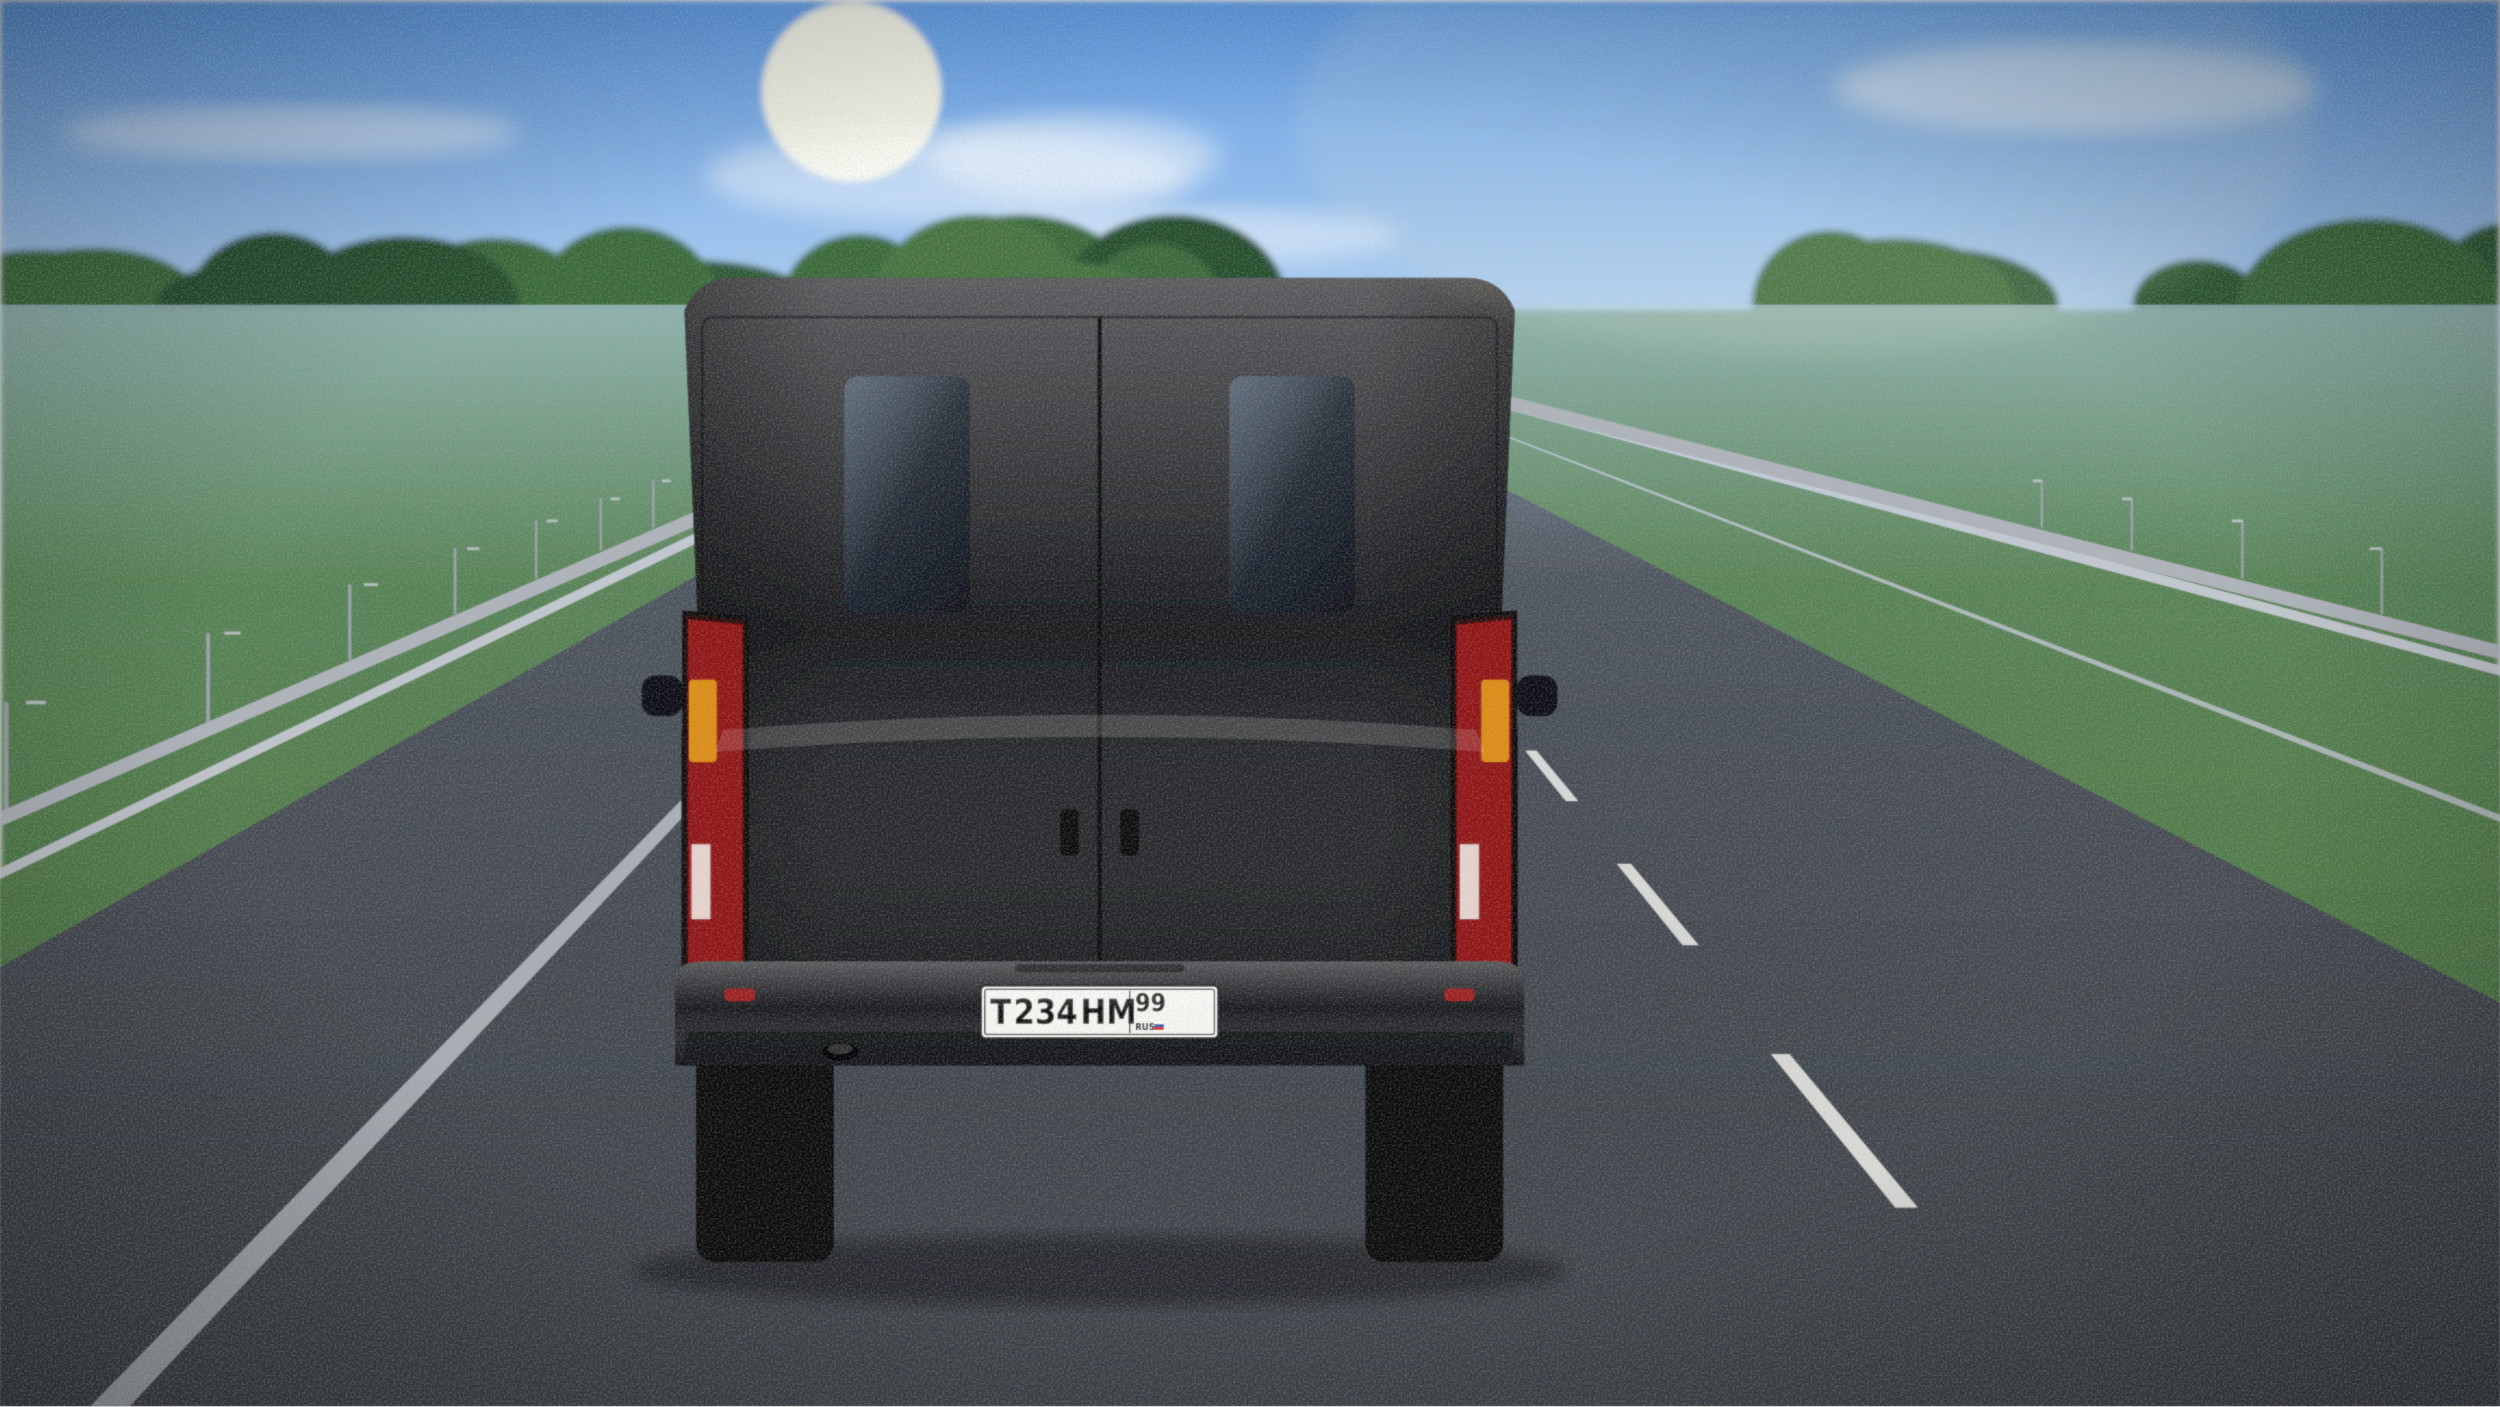
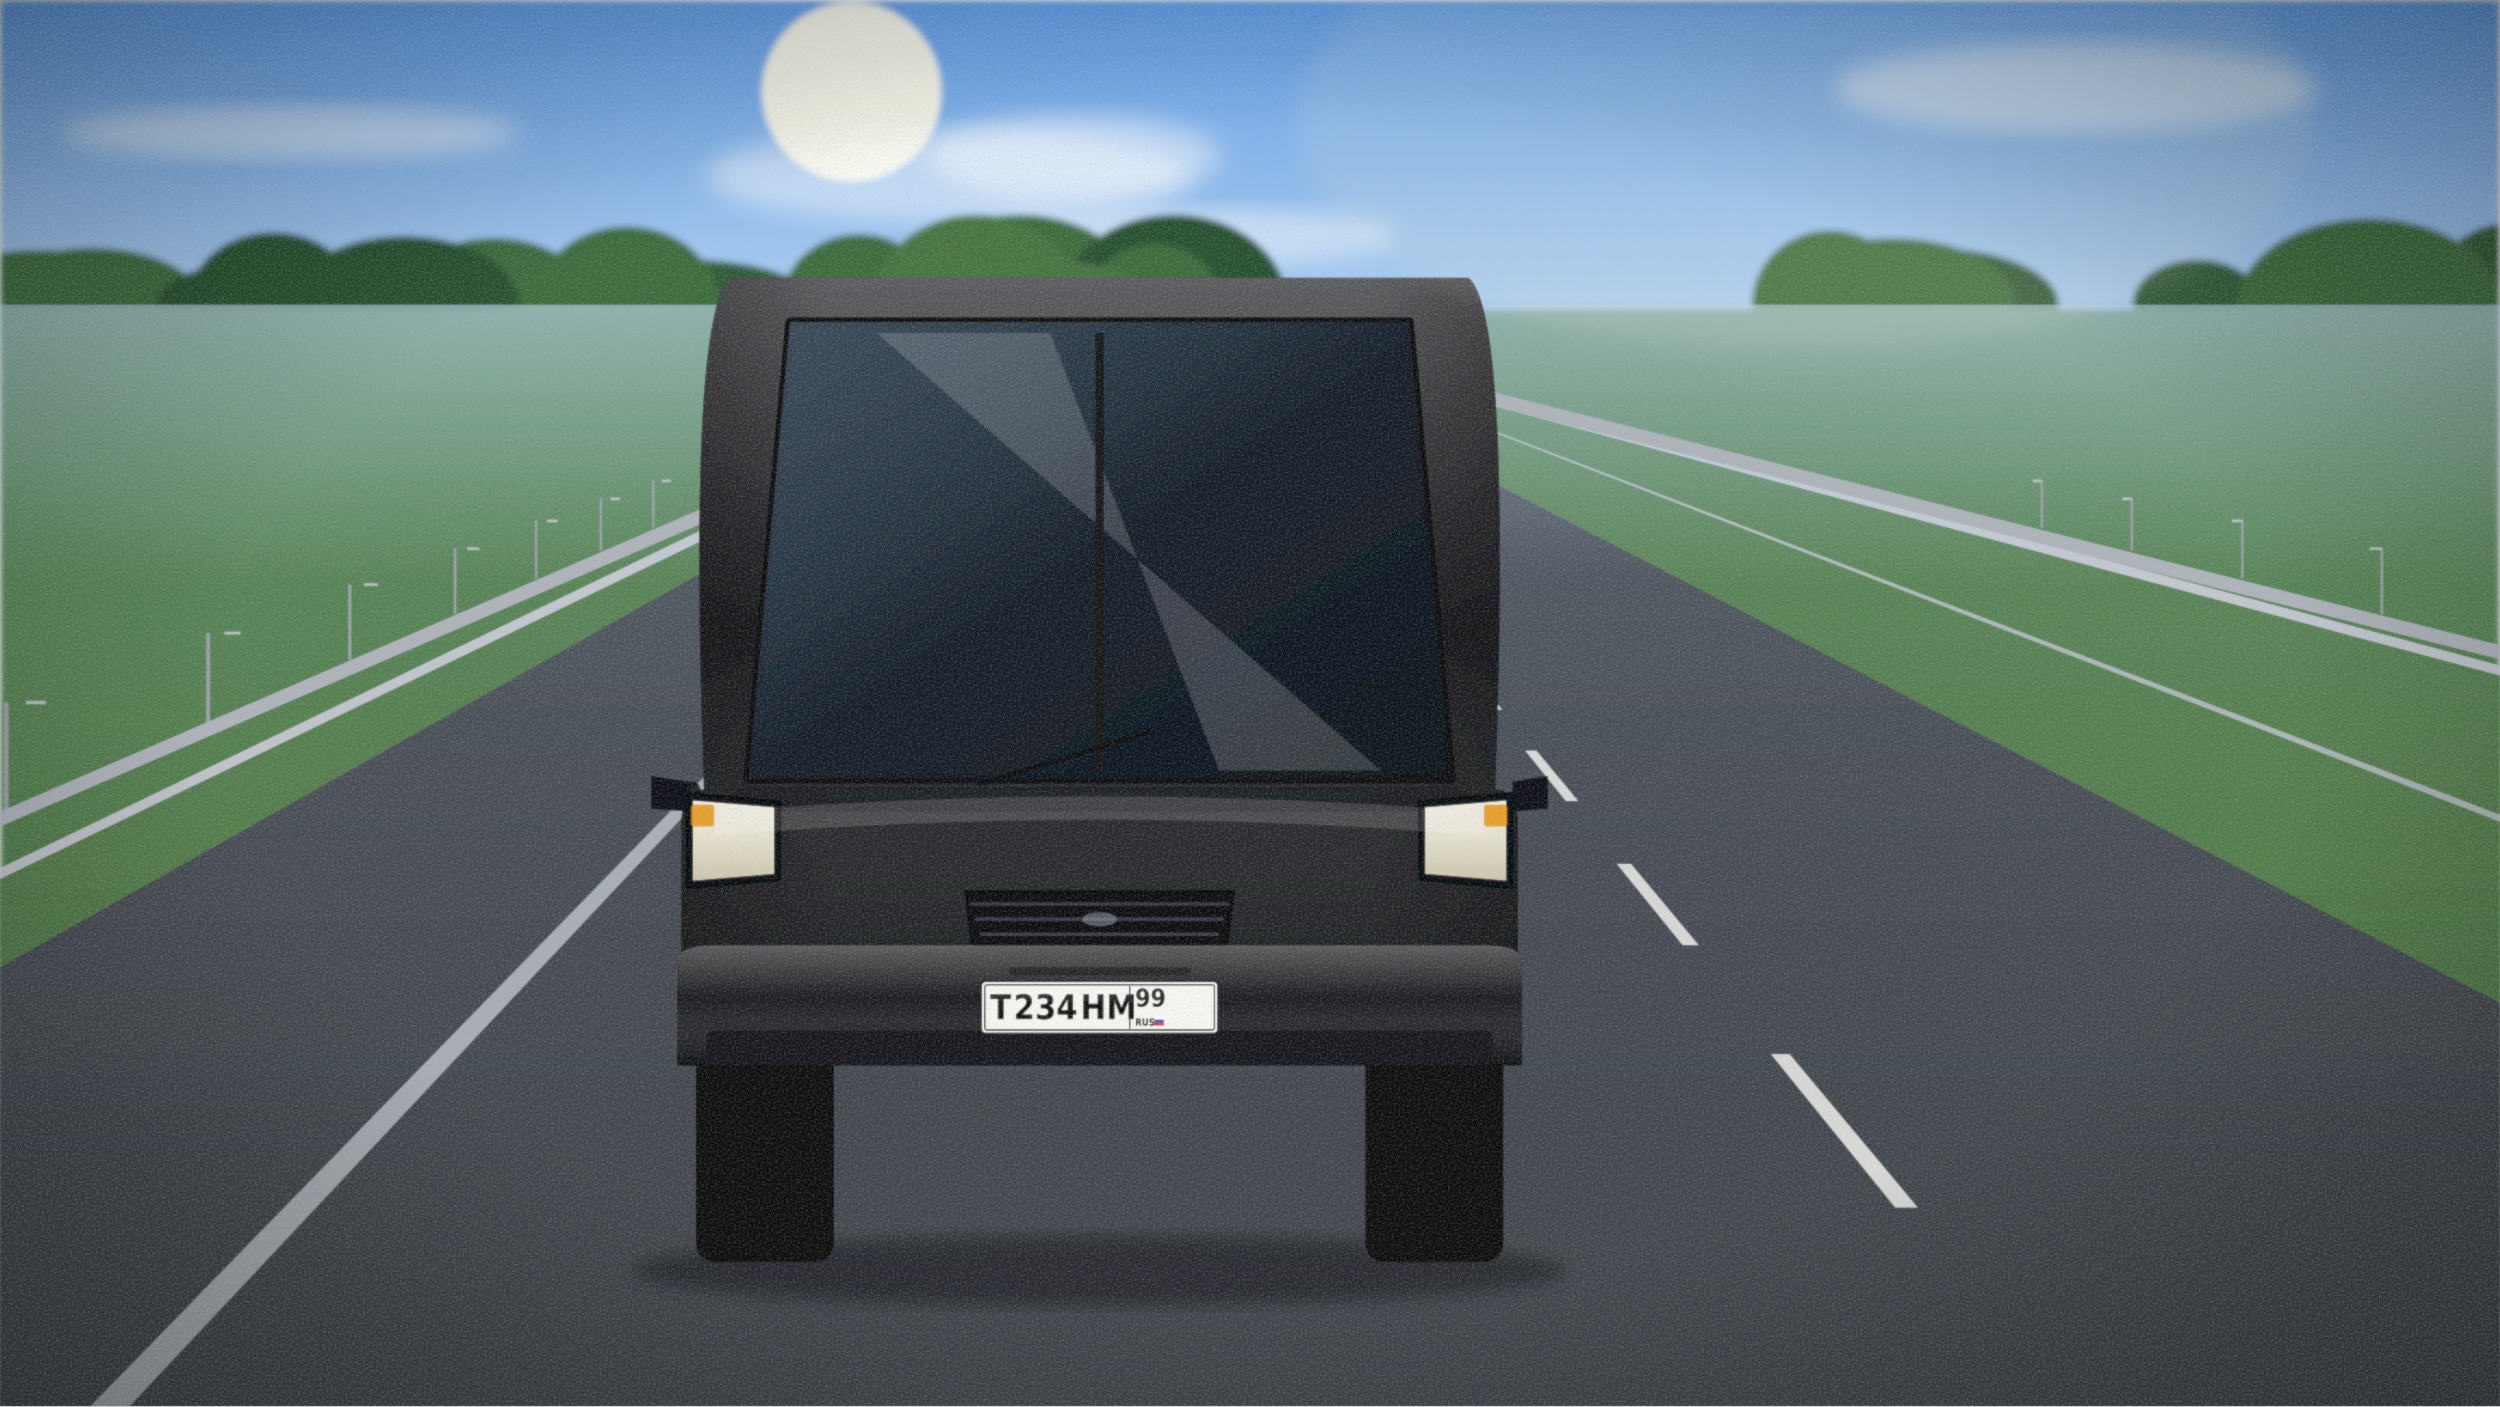
<svg xmlns="http://www.w3.org/2000/svg" viewBox="0 0 1280 720" width="1280" height="720" preserveAspectRatio="xMidYMid slice">
  <defs>
    <linearGradient id="gSky" x1="0" y1="0" x2="0" y2="1">
      <stop offset="0" stop-color="#5d9be6" />
      <stop offset="1" stop-color="#bcd9f5" />
    </linearGradient>
    <linearGradient id="gBodyV" x1="0" y1="0" x2="0" y2="1">
      <stop offset="0" stop-color="#fff" stop-opacity=".30" />
      <stop offset=".45" stop-color="#fff" stop-opacity=".02" />
      <stop offset="1" stop-color="#000" stop-opacity=".38" />
    </linearGradient>
    <linearGradient id="gBodyH" x1="0" y1="0" x2="1" y2="0">
      <stop offset="0" stop-color="#000" stop-opacity=".32" />
      <stop offset=".18" stop-color="#000" stop-opacity="0" />
      <stop offset=".82" stop-color="#000" stop-opacity="0" />
      <stop offset="1" stop-color="#000" stop-opacity=".32" />
    </linearGradient>
    <linearGradient id="gGlass" x1="0" y1="0" x2="1" y2="1">
      <stop offset="0" stop-color="#8fb3d4" stop-opacity="0.34" />
      <stop offset=".5" stop-color="#1a2735" stop-opacity=".55" />
      <stop offset="1" stop-color="#0b1119" stop-opacity=".75" />
    </linearGradient>
    <radialGradient id="gGlow">
      <stop offset="0" stop-color="#ff4a3a" stop-opacity=".95" />
      <stop offset=".45" stop-color="#ff3a2a" stop-opacity=".35" />
      <stop offset="1" stop-color="#ff2a1a" stop-opacity="0" />
    </radialGradient>
+     <radialGradient id="gGlowW">
+       <stop offset="0" stop-color="#fff6d8" stop-opacity=".95" />
+       <stop offset=".5" stop-color="#ffe9b0" stop-opacity=".35" />
+       <stop offset="1" stop-color="#ffe4a0" stop-opacity="0" />
+     </radialGradient>
+     <linearGradient id="gLamp" x1="0" y1="0" x2="0" y2="1">
+       <stop offset="0" stop-color="#fffdf2" />
+       <stop offset=".45" stop-color="#f4f0dc" />
+       <stop offset="1" stop-color="#d9d3b8" />
+     </linearGradient>
+     <linearGradient id="gHood" x1="0" y1="0" x2="0" y2="1">
+       <stop offset="0" stop-color="#fff" stop-opacity=".34" />
+       <stop offset=".45" stop-color="#fff" stop-opacity=".04" />
+       <stop offset="1" stop-color="#000" stop-opacity=".22" />
+     </linearGradient>
    <linearGradient id="gRoadFade" x1="0" y1="0" x2="0" y2="1">
      <stop offset="0" stop-color="#bcd9f5" stop-opacity="0.6" />
      <stop offset=".25" stop-color="#bcd9f5" stop-opacity="0.1" />
      <stop offset="1" stop-color="#000" stop-opacity="0" />
    </linearGradient>
    <linearGradient id="gWet" x1="0" y1="0" x2="0" y2="1">
      <stop offset="0" stop-color="#cfd8e6" stop-opacity=".0" />
      <stop offset=".5" stop-color="#cfd8e6" stop-opacity=".22" />
      <stop offset="1" stop-color="#cfd8e6" stop-opacity=".05" />
    </linearGradient>
    <linearGradient id="gFog" x1="0" y1="0" x2="0" y2="1">
      <stop offset="0" stop-color="#d7dadd" stop-opacity=".75" />
      <stop offset=".6" stop-color="#d7dadd" stop-opacity=".42" />
      <stop offset="1" stop-color="#d7dadd" stop-opacity=".18" />
    </linearGradient>
    <radialGradient id="gVig" cx=".5" cy=".5" r=".75">
      <stop offset=".55" stop-color="#000" stop-opacity="0" />
      <stop offset="1" stop-color="#000" stop-opacity="0.42" />
    </radialGradient>
    <filter id="fBlur6">
      <feGaussianBlur stdDeviation="6" />
    </filter>
    <filter id="fBlur2" filterUnits="userSpaceOnUse" x="0" y="0" width="1280" height="720">
      <feGaussianBlur stdDeviation="1.6" />
    </filter>
    <filter id="fSoft" filterUnits="userSpaceOnUse" x="0" y="0" width="1280" height="720">
      <feGaussianBlur stdDeviation="0.55" />
    </filter>
    <filter id="fNoise" x="0" y="0" width="100%" height="100%">
      <feTurbulence type="fractalNoise" baseFrequency="0.9" numOctaves="2" seed="932" />
      <feColorMatrix type="matrix" values="0 0 0 0 0.5 0 0 0 0 0.5 0 0 0 0 0.5 1.6 0 0 0 -0.62" />
    </filter>
  </defs>
  <g filter="url(#fSoft)">
    <g filter="url(#fBlur2)">
      <rect x="0" y="0" width="1280" height="190" fill="url(#gSky)" />
      <circle cx="436" cy="47" r="46" fill="#fffbe6" opacity=".9" />
      <circle cx="709" cy="53" r="2" fill="#fff" opacity="0" />
      <ellipse cx="550" cy="80" rx="75" ry="22" fill="#fff" opacity="0.45" filter="url(#fBlur6)" />
      <ellipse cx="1063" cy="45" rx="124" ry="23" fill="#fff" opacity="0.45" filter="url(#fBlur6)" />
      <ellipse cx="607" cy="121" rx="109" ry="15" fill="#fff" opacity="0.45" filter="url(#fBlur6)" />
      <ellipse cx="149" cy="68" rx="117" ry="14" fill="#fff" opacity="0.45" filter="url(#fBlur6)" />
      <ellipse cx="485" cy="90" rx="124" ry="24" fill="#fff" opacity="0.45" filter="url(#fBlur6)" />
      <ellipse cx="937" cy="156" rx="40" ry="38" fill="#3a6a3a" />
      <ellipse cx="593" cy="156" rx="49" ry="38" fill="#2f5a35" />
      <ellipse cx="19" cy="156" rx="58" ry="28" fill="#3a6a3a" />
      <ellipse cx="352" cy="156" rx="66" ry="23" fill="#2f5a35" />
      <ellipse cx="1197" cy="156" rx="55" ry="31" fill="#46733f" />
      <ellipse cx="1125" cy="156" rx="33" ry="23" fill="#2f5a35" />
      <ellipse cx="440" cy="156" rx="40" ry="36" fill="#3a6a3a" />
      <ellipse cx="989" cy="156" rx="65" ry="29" fill="#2f5a35" />
      <ellipse cx="522" cy="156" rx="63" ry="46" fill="#3a6a3a" />
      <ellipse cx="969" cy="156" rx="63" ry="34" fill="#3a6a3a" />
      <ellipse cx="1241" cy="156" rx="67" ry="29" fill="#2f5a35" />
      <ellipse cx="135" cy="156" rx="33" ry="35" fill="#46733f" />
      <ellipse cx="149" cy="156" rx="38" ry="32" fill="#3a6a3a" />
      <ellipse cx="47" cy="156" rx="57" ry="29" fill="#3a6a3a" />
      <ellipse cx="601" cy="156" rx="58" ry="46" fill="#27502f" />
      <ellipse cx="321" cy="156" rx="47" ry="40" fill="#3a6a3a" />
      <ellipse cx="1286" cy="156" rx="43" ry="42" fill="#2f5a35" />
      <ellipse cx="253" cy="156" rx="50" ry="34" fill="#3a6a3a" />
      <ellipse cx="500" cy="156" rx="53" ry="46" fill="#46733f" />
      <ellipse cx="207" cy="156" rx="59" ry="35" fill="#27502f" />
      <ellipse cx="591" cy="156" rx="34" ry="31" fill="#3a6a3a" />
      <ellipse cx="1209" cy="156" rx="35" ry="23" fill="#3a6a3a" />
      <ellipse cx="131" cy="156" rx="51" ry="22" fill="#27502f" />
      <ellipse cx="1213" cy="156" rx="67" ry="44" fill="#3a6a3a" />
      <ellipse cx="530" cy="156" rx="64" ry="23" fill="#46733f" />
      <ellipse cx="140" cy="156" rx="44" ry="37" fill="#27502f" />
      <rect x="0" y="158" width="1280" height="720" fill="#4e7a45" />
    </g>
    <polygon points="596,160 1680,720 -400,720" fill="#43474e" />
    <polygon points="596,160 -565.8,720 -400,720" fill="#4f7a45" />
    <polygon points="596,160 2685.3,720 1680,720" fill="#4f7a45" />
    <line x1="596" y1="160" x2="-565.8" y2="720" stroke="#c3c6cb" stroke-width="5" />
    <line x1="596" y1="160" x2="2685.3" y2="720" stroke="#c3c6cb" stroke-width="5" />
    <polygon points="590.2,162 590.3,162 66.3,720 46.3,720" fill="#bdc2c8" opacity="0.85" />
    <polygon points="611.5,162 611.7,162 2073.1,720 2053.1,720" fill="#bdc2c8" opacity="0.85" />
    <polygon points="906.7,539.7 916.2,539.7 981.9,618.3 970.4,618.3" fill="#f2f2ee" opacity="0.88" />
    <polygon points="827.8,442.3 835,442.3 869.7,483.9 861.5,483.9" fill="#f2f2ee" opacity="0.88" />
    <polygon points="780.9,384.3 786.6,384.3 808,410.1 801.7,410.1" fill="#f2f2ee" opacity="0.88" />
    <polygon points="749.8,345.9 754.5,345.9 769.1,363.4 763.9,363.4" fill="#f2f2ee" opacity="0.88" />
    <polygon points="727.6,318.5 731.7,318.5 742.2,331.2 737.8,331.2" fill="#f2f2ee" opacity="0.88" />
    <polygon points="711,298.1 714.6,298.1 722.5,307.6 718.8,307.6" fill="#f2f2ee" opacity="0.88" />
    <polygon points="698.2,282.2 701.3,282.2 707.5,289.6 704.2,289.6" fill="#f2f2ee" opacity="0.88" />
    <polygon points="687.9,269.5 690.7,269.5 695.7,275.5 692.8,275.5" fill="#f2f2ee" opacity="0.88" />
    <polygon points="679.5,259.1 682.1,259.1 686.2,264 683.5,264" fill="#f2f2ee" opacity="0.88" />
    <polygon points="672.5,250.5 674.9,250.5 678.3,254.6 675.8,254.6" fill="#f2f2ee" opacity="0.88" />
    <polygon points="666.6,243.2 668.8,243.2 671.7,246.7 669.4,246.7" fill="#f2f2ee" opacity="0.88" />
    <polygon points="661.5,236.9 663.5,236.9 666.1,239.9 664,239.9" fill="#f2f2ee" opacity="0.88" />
    <polygon points="657.1,231.5 659,231.5 661.2,234.1 659.3,234.1" fill="#f2f2ee" opacity="0.88" />
    <polygon points="653.3,226.8 655.1,226.8 657,229.1 655.2,229.1" fill="#f2f2ee" opacity="0.88" />
    <polygon points="649.9,222.6 651.6,222.6 653.3,224.6 651.6,224.6" fill="#f2f2ee" opacity="0.88" />
    <rect x="0" y="156" width="1280" height="564" fill="url(#gRoadFade)" />
    <rect x="2.1" y="359.7" width="2.3" height="55" fill="#9aa0a8" />
    <rect x="13.3" y="358.8" width="10.1" height="1.8" fill="#c9ced4" opacity="0.8" />
    <rect x="105.6" y="324.2" width="1.9" height="45.5" fill="#9aa0a8" />
    <rect x="114.9" y="323.4" width="8.3" height="1.5" fill="#c9ced4" opacity="0.8" />
    <rect x="178.3" y="299.2" width="1.6" height="38.7" fill="#9aa0a8" />
    <rect x="186.3" y="298.6" width="7.1" height="1.4" fill="#c9ced4" opacity="0.8" />
    <rect x="232.3" y="280.7" width="1.4" height="33.7" fill="#9aa0a8" />
    <rect x="239.2" y="280.2" width="6.2" height="1.4" fill="#c9ced4" opacity="0.8" />
    <rect x="273.9" y="266.4" width="1.2" height="29.9" fill="#9aa0a8" />
    <rect x="280" y="266" width="5.5" height="1.4" fill="#c9ced4" opacity="0.8" />
    <rect x="307" y="255.1" width="1.2" height="26.8" fill="#9aa0a8" />
    <rect x="312.5" y="254.7" width="4.9" height="1.4" fill="#c9ced4" opacity="0.8" />
    <rect x="333.9" y="245.9" width="1.2" height="24.3" fill="#9aa0a8" />
    <rect x="338.9" y="245.5" width="4.5" height="1.4" fill="#c9ced4" opacity="0.8" />
    <rect x="1311.2" y="299.2" width="1.6" height="38.7" fill="#9aa0a8" />
    <rect x="1304.9" y="298.6" width="7.1" height="1.4" fill="#c9ced4" opacity="0.8" />
    <rect x="1218.8" y="280.7" width="1.4" height="33.7" fill="#9aa0a8" />
    <rect x="1213.3" y="280.2" width="6.2" height="1.4" fill="#c9ced4" opacity="0.8" />
    <rect x="1147.5" y="266.4" width="1.2" height="29.9" fill="#9aa0a8" />
    <rect x="1142.7" y="266" width="5.5" height="1.4" fill="#c9ced4" opacity="0.8" />
    <rect x="1090.9" y="255.1" width="1.2" height="26.8" fill="#9aa0a8" />
    <rect x="1086.6" y="254.7" width="4.9" height="1.4" fill="#c9ced4" opacity="0.8" />
    <rect x="1044.8" y="245.9" width="1.2" height="24.3" fill="#9aa0a8" />
    <rect x="1040.9" y="245.5" width="4.5" height="1.4" fill="#c9ced4" opacity="0.8" />
    <line x1="596" y1="162" x2="-696.2" y2="720" stroke="#aeb3ba" stroke-width="7" />
    <line x1="596" y1="162" x2="2815.7" y2="720" stroke="#aeb3ba" stroke-width="7" />
    <g transform="translate(683.6 207.2)">
      <ellipse cx="0" cy="3" rx="20" ry="2.6" fill="#000" opacity=".33" />
      <rect x="-17.8" y="-15.7" width="35.6" height="11.2" rx="1.4" fill="#e4e5e8" />
      <path d="M -14.3 -15.7 L -10.7 -26.6 L 10.7 -26.6 L 14.3 -15.7 Z" fill="#d2d3d5" />
      <path d="M -11.4 -16.8 L -9.3 -25.2 L 9.3 -25.2 L 11.4 -16.8 Z" fill="#0f1620" />
-       <rect x="-17.1" y="-14" width="6.1" height="2.8" fill="#c4261f" />
-       <rect x="11" y="-14" width="6.1" height="2.8" fill="#c4261f" />
+       <rect x="-17.1" y="-14" width="6.1" height="2.8" fill="#f2f0e2" opacity=".95" />
+       <rect x="11" y="-14" width="6.1" height="2.8" fill="#f2f0e2" opacity=".95" />
      <rect x="-16.4" y="-5.6" width="32.8" height="1.7" fill="#7d7e80" />
      <rect x="-3.6" y="-10.1" width="7.1" height="2" fill="#e9e9e4" />
      <rect x="-15.7" y="-4.5" width="4.3" height="4.5" fill="#0d0d0d" />
      <rect x="11.4" y="-4.5" width="4.3" height="4.5" fill="#0d0d0d" />
    </g>
    <g transform="translate(675.1 202.2)">
      <ellipse cx="0" cy="3" rx="14.9" ry="2.5" fill="#000" opacity=".33" />
      <rect x="-13.3" y="-12.3" width="26.6" height="8.8" rx="1.1" fill="#a31f24" />
      <path d="M -10.6 -12.3 L -8 -20.9 L 8 -20.9 L 10.6 -12.3 Z" fill="#961d21" />
      <path d="M -8.5 -13.2 L -6.9 -19.8 L 6.9 -19.8 L 8.5 -13.2 Z" fill="#0f1620" />
-       <rect x="-12.8" y="-11" width="4.5" height="2.2" fill="#c4261f" />
-       <rect x="8.2" y="-11" width="4.5" height="2.2" fill="#c4261f" />
+       <rect x="-12.8" y="-11" width="4.5" height="2.2" fill="#f2f0e2" opacity=".95" />
+       <rect x="8.2" y="-11" width="4.5" height="2.2" fill="#f2f0e2" opacity=".95" />
      <rect x="-12.2" y="-4.4" width="24.5" height="1.3" fill="#5a1114" />
      <rect x="-2.7" y="-7.9" width="5.3" height="1.5" fill="#e9e9e4" />
      <rect x="-11.7" y="-3.5" width="3.2" height="3.5" fill="#0d0d0d" />
      <rect x="8.5" y="-3.5" width="3.2" height="3.5" fill="#0d0d0d" />
    </g>
    <g transform="translate(563 646.2) scale(0.7)">
      <ellipse cx="0" cy="6" rx="342.7" ry="26" fill="#000" opacity="0.38" filter="url(#fBlur6)" />
      <rect x="-295.3" y="-166" width="101" height="166" rx="14" fill="#0d0d0d" />
      <rect x="-289.3" y="-160" width="89" height="10" rx="5" fill="#242424" opacity=".7" />
      <rect x="194.3" y="-166" width="101" height="166" rx="14" fill="#0d0d0d" />
      <rect x="200.3" y="-160" width="89" height="10" rx="5" fill="#242424" opacity=".7" />
-       <path d="M -306 -144 L -306 -383.2 Q -306 -403.2 -292 -421.2 L -303.8 -696 Q -293.8 -720 -267.8 -720 L 267.8 -720 Q 293.8 -720 303.8 -696 L 292 -421.2 Q 306 -403.2 306 -383.2 L 306 -144 Z" fill="#15161A" />
-       <path d="M -306 -144 L -306 -383.2 Q -306 -403.2 -292 -421.2 L -303.8 -696 Q -293.8 -720 -267.8 -720 L 267.8 -720 Q 293.8 -720 303.8 -696 L 292 -421.2 Q 306 -403.2 306 -383.2 L 306 -144 Z" fill="url(#gBodyV)" />
-       <path d="M -306 -144 L -306 -383.2 Q -306 -403.2 -292 -421.2 L -303.8 -696 Q -293.8 -720 -267.8 -720 L 267.8 -720 Q 293.8 -720 303.8 -696 L 292 -421.2 Q 306 -403.2 306 -383.2 L 306 -144 Z" fill="url(#gBodyH)" />
-       <rect x="-186.7" y="-648" width="91.8" height="172.8" rx="10" fill="url(#gGlass)" />
-       <rect x="94.9" y="-648" width="91.8" height="172.8" rx="10" fill="url(#gGlass)" />
-       <rect x="-335" y="-429.2" width="30" height="30" rx="10" fill="#101114" />
-       <rect x="-330" y="-423.2" width="20" height="18" rx="7" fill="#0b0e12" opacity=".8" />
-       <rect x="305" y="-429.2" width="30" height="30" rx="10" fill="#101114" />
-       <rect x="310" y="-423.2" width="20" height="18" rx="7" fill="#0b0e12" opacity=".8" />
-       <line x1="0" y1="-691.2" x2="0" y2="-220" stroke="#0c0d0f" stroke-width="3" />
-       <rect x="-29" y="-331.2" width="14" height="34" rx="4" fill="#0c0d0f" />
-       <rect x="15" y="-331.2" width="14" height="34" rx="4" fill="#0c0d0f" />
-       <rect x="-290.7" y="-691.2" width="581.4" height="471.2" rx="8" fill="none" stroke="#0c0d0f" stroke-width="2" opacity=".5" />
-       <path d="M -304 -475.2 L -258.1 -471.2 L -258.1 -205.6 L -304 -201.6 Z" fill="#2a0707" stroke="#0a0a0a" stroke-width="3" stroke-linejoin="round" />
-       <path d="M -301 -470.2 L -261.1 -466.2 L -261.1 -210.6 L -301 -206.6 Z" fill="#9c1414" opacity="0.9" stroke-linejoin="round" />
-       <rect x="-300.3" y="-426" width="20.2" height="60.2" rx="3" fill="#e69a1a" opacity=".9" />
-       <rect x="-298.5" y="-305.6" width="13.8" height="54.7" fill="#f4f4ee" opacity=".85" />
-       <path d="M 304 -475.2 L 258.1 -471.2 L 258.1 -205.6 L 304 -201.6 Z" fill="#2a0707" stroke="#0a0a0a" stroke-width="3" stroke-linejoin="round" />
-       <path d="M 301 -470.2 L 261.1 -466.2 L 261.1 -210.6 L 301 -206.6 Z" fill="#9c1414" opacity="0.9" stroke-linejoin="round" />
-       <rect x="279.2" y="-426" width="20.2" height="60.2" rx="3" fill="#e69a1a" opacity=".9" />
-       <rect x="263.6" y="-305.6" width="13.8" height="54.7" fill="#f4f4ee" opacity=".85" />
-       <path d="M -310.6 -144 L -310.6 -206 Q -310.6 -220 -287.6 -220 L 287.6 -220 Q 310.6 -220 310.6 -206 L 310.6 -144 Z" fill="#15161A" />
-       <path d="M -310.6 -144 L -310.6 -206 Q -310.6 -220 -287.6 -220 L 287.6 -220 Q 310.6 -220 310.6 -206 L 310.6 -144 Z" fill="url(#gBodyV)" />
-       <path d="M -302.9 -144 L -302.9 -168.5 L 302.9 -168.5 L 302.9 -144 Z" fill="#17181b" opacity=".88" />
-       <rect x="-274.2" y="-200" width="22" height="9" rx="3" fill="#b3201f" opacity=".85" />
-       <rect x="252.2" y="-200" width="22" height="9" rx="3" fill="#b3201f" opacity=".85" />
-       <ellipse cx="-189.7" cy="-154" rx="13" ry="7" fill="#050505" />
-       <ellipse cx="-189.7" cy="-156" rx="9" ry="4" fill="#5b5b5b" opacity=".5" />
-       <g transform="translate(0 -183)">
+       <path d="M -306 -144 L -306 -319.6 Q -306 -345.6 -290 -345.6 L -289.4 -345.6 Q -301.8 -694 -269.8 -720 L 269.8 -720 Q 301.8 -694 289.4 -345.6 L 290 -345.6 Q 306 -345.6 306 -319.6 L 306 -144 Z" fill="#15161A" />
+       <path d="M -306 -144 L -306 -319.6 Q -306 -345.6 -290 -345.6 L -289.4 -345.6 Q -301.8 -694 -269.8 -720 L 269.8 -720 Q 301.8 -694 289.4 -345.6 L 290 -345.6 Q 306 -345.6 306 -319.6 L 306 -144 Z" fill="url(#gBodyV)" />
+       <path d="M -306 -144 L -306 -319.6 Q -306 -345.6 -290 -345.6 L -289.4 -345.6 Q -301.8 -694 -269.8 -720 L 269.8 -720 Q 301.8 -694 289.4 -345.6 L 290 -345.6 Q 306 -345.6 306 -319.6 L 306 -144 Z" fill="url(#gBodyH)" />
+       <path d="M -257 -353.6 L -226.4 -687.6 L 226.4 -687.6 L 257 -353.6 Z" fill="#0c1218" stroke="#0c0d0f" stroke-width="7" stroke-linejoin="round" />
+       <path d="M -257 -353.6 L -226.4 -687.6 L 226.4 -687.6 L 257 -353.6 Z" fill="url(#gGlass)" />
+       <path d="M -163 -679.6 L -36.2 -679.6 L 87.4 -359.6 L 205.6 -359.6 Z" fill="#fff" opacity="0.17" />
+       <line x1="0" y1="-679.6" x2="0" y2="-357.6" stroke="#121317" stroke-width="6" />
+       <path d="M -87.4 -349.6 L 36 -387.6" stroke="#05080b" stroke-width="3.4" stroke-linecap="round" opacity=".8" />
+       <path d="M -261 -347.6 L 261 -347.6 L 289.4 -329.6 L -289.4 -329.6 Z" fill="#14161a" opacity=".55" />
+       <path d="M -302 -351.6 L -328 -355.6 L -328 -331.6 L -302 -329.6 Z" fill="#101114" />
+       <rect x="-310" y="-351.6" width="18" height="16" rx="6" fill="#0b0e12" opacity=".85" />
+       <path d="M 302 -351.6 L 328 -355.6 L 328 -331.6 L 302 -329.6 Z" fill="#101114" />
+       <rect x="310" y="-351.6" width="18" height="16" rx="6" fill="#0b0e12" opacity=".85" />
+       <path d="M -301.4 -342.6 L -234.1 -336.6 L -234.1 -280 L -301.4 -274 Z" fill="#0e1014" stroke="#05070a" stroke-width="2.5" stroke-linejoin="round" />
+       <path d="M -297.4 -337.6 L -238.1 -332.6 L -238.1 -284 L -297.4 -279 Z" fill="url(#gLamp)" opacity="0.93" stroke-linejoin="round" />
+       <rect x="-298.7" y="-334.6" width="16.8" height="16" rx="2" fill="#e69a1a" opacity=".92" />
+       <path d="M 301.4 -342.6 L 234.1 -336.6 L 234.1 -280 L 301.4 -274 Z" fill="#0e1014" stroke="#05070a" stroke-width="2.5" stroke-linejoin="round" />
+       <path d="M 297.4 -337.6 L 238.1 -332.6 L 238.1 -284 L 297.4 -279 Z" fill="url(#gLamp)" opacity="0.93" stroke-linejoin="round" />
+       <rect x="281.2" y="-334.6" width="16.8" height="16" rx="2" fill="#e69a1a" opacity=".92" />
+       <path d="M -97.9 -271 L 97.9 -271 L 93 -230.7 L -93 -230.7 Z" fill="#0b0d11" stroke="#05070a" stroke-width="2" />
+       <line x1="-94.5" y1="-261.9" x2="94.5" y2="-261.9" stroke="#454b55" stroke-width="2.4" opacity=".75" />
+       <line x1="-91.1" y1="-250.8" x2="91.1" y2="-250.8" stroke="#454b55" stroke-width="2.4" opacity=".75" />
+       <line x1="-87.6" y1="-239.8" x2="87.6" y2="-239.8" stroke="#454b55" stroke-width="2.4" opacity=".75" />
+       <ellipse cx="0" cy="-250.8" rx="12.7" ry="5.1" fill="#9aa3ae" opacity=".5" />
+       <path d="M -309.1 -144 L -309.1 -219.7 Q -309.1 -231.7 -281.5 -231.7 L 281.5 -231.7 Q 309.1 -231.7 309.1 -219.7 L 309.1 -144 Z" fill="#15161A" />
+       <path d="M -309.1 -144 L -309.1 -219.7 Q -309.1 -231.7 -281.5 -231.7 L 281.5 -231.7 Q 309.1 -231.7 309.1 -219.7 L 309.1 -144 Z" fill="url(#gBodyV)" />
+       <rect x="-287.6" y="-169.4" width="575.3" height="25.4" rx="5" fill="#15171b" opacity=".9" />
+       <g transform="translate(0 -186.3) scale(1)">
        <g>
          <rect x="-87.5" y="-20" width="175" height="40" rx="3.5" fill="#1b1b1b" />
          <rect x="-86" y="-18.5" width="172" height="37" rx="2.6" fill="#f6f6f2" />
          <rect x="-84" y="-16.5" width="168" height="33" rx="1.6" fill="none" stroke="#0a0a0a" stroke-width="0.9" />
          <text x="-80" y="8.6" font-size="25" font-family="'Arial Narrow','Liberation Sans Narrow','DejaVu Sans Condensed',Arial,sans-serif" font-weight="700" fill="#0a0a0a" textLength="14.5" lengthAdjust="spacingAndGlyphs">Т</text>
          <text x="-63" y="8.6" font-size="25" font-family="'Arial Narrow','Liberation Sans Narrow','DejaVu Sans Condensed',Arial,sans-serif" font-weight="700" fill="#0a0a0a" textLength="46" lengthAdjust="spacingAndGlyphs">234</text>
          <text x="-14" y="8.6" font-size="25" font-family="'Arial Narrow','Liberation Sans Narrow','DejaVu Sans Condensed',Arial,sans-serif" font-weight="700" fill="#0a0a0a" textLength="31" lengthAdjust="spacingAndGlyphs">НМ</text>
          <line x1="22" y1="-15.5" x2="22" y2="15.5" stroke="#0a0a0a" stroke-width="0.9" />
          <text x="26" y="-0.6" font-size="18" font-family="'Arial Narrow','Liberation Sans Narrow','DejaVu Sans Condensed',Arial,sans-serif" font-weight="700" fill="#0a0a0a" textLength="20" lengthAdjust="spacingAndGlyphs">99</text>
          <text x="26" y="13.3" font-size="7" font-family="'Arial Narrow','Liberation Sans Narrow','DejaVu Sans Condensed',Arial,sans-serif" font-weight="700" fill="#0a0a0a" textLength="12" lengthAdjust="spacingAndGlyphs">RUS</text>
          <rect x="40" y="6.9" width="7" height="2.1" fill="#fff" />
          <rect x="40" y="9" width="7" height="2.1" fill="#1c57a5" />
          <rect x="40" y="11.1" width="7" height="2.1" fill="#d52b1e" />
          <rect x="-86" y="-18.5" width="172" height="14.1" rx="2.6" fill="#fff" opacity="0.12" />
        </g>
      </g>
-       <rect x="-62" y="-218" width="124" height="6" rx="3" fill="#0e0e10" opacity=".5" />
-       <path d="M -275.4 -389.2 Q 0 -411.2 275.4 -389.2 L 281.5 -373.2 Q 0 -395.2 -281.5 -373.2 Z" fill="#fff" opacity="0.16" />
+       <rect x="-66.7" y="-215.8" width="133.5" height="6" rx="3" fill="#0e0e10" opacity=".45" />
+       <path d="M -275.4 -329.6 Q 0 -351.6 275.4 -329.6 L 284.6 -311.6 Q 0 -335.6 -284.6 -311.6 Z" fill="#fff" opacity="0.15" />
    </g>
  </g>
  <ellipse cx="924" cy="62" rx="260" ry="120" fill="#fff4cc" opacity=".12" filter="url(#fBlur6)" />
  <rect width="1280" height="720" fill="url(#gVig)" />
  <rect width="1280" height="720" filter="url(#fNoise)" opacity="0.32" />
</svg>
